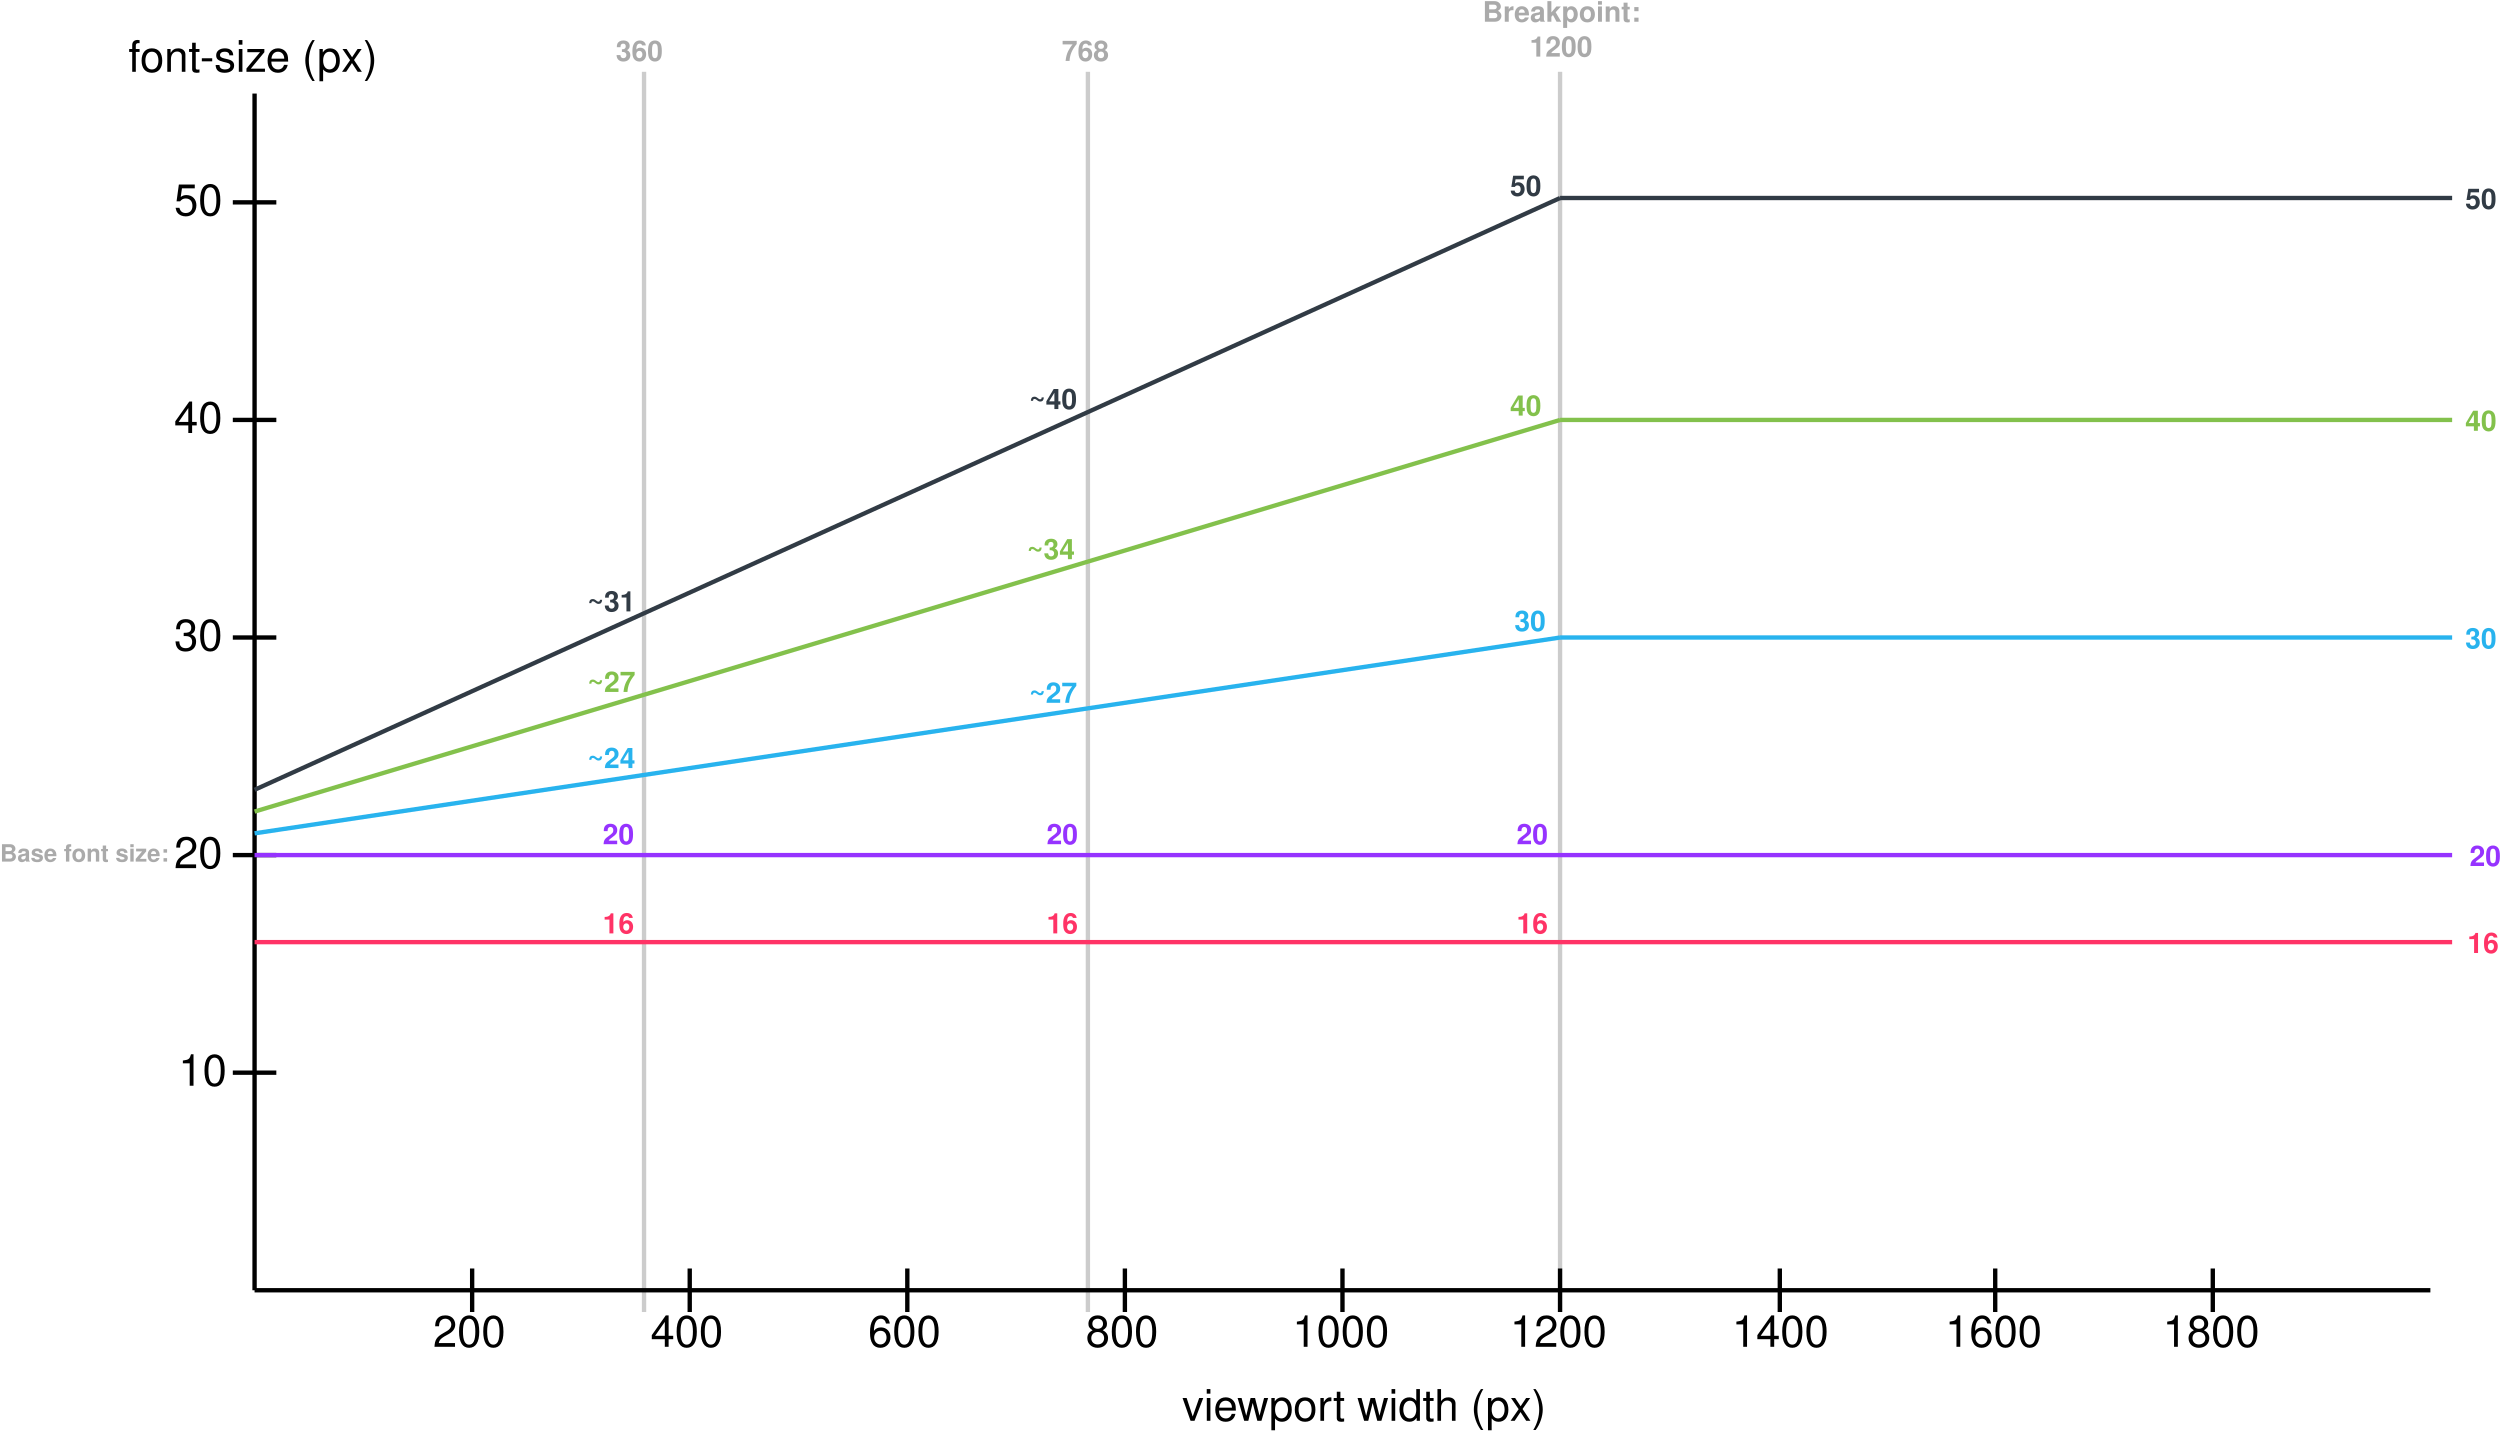
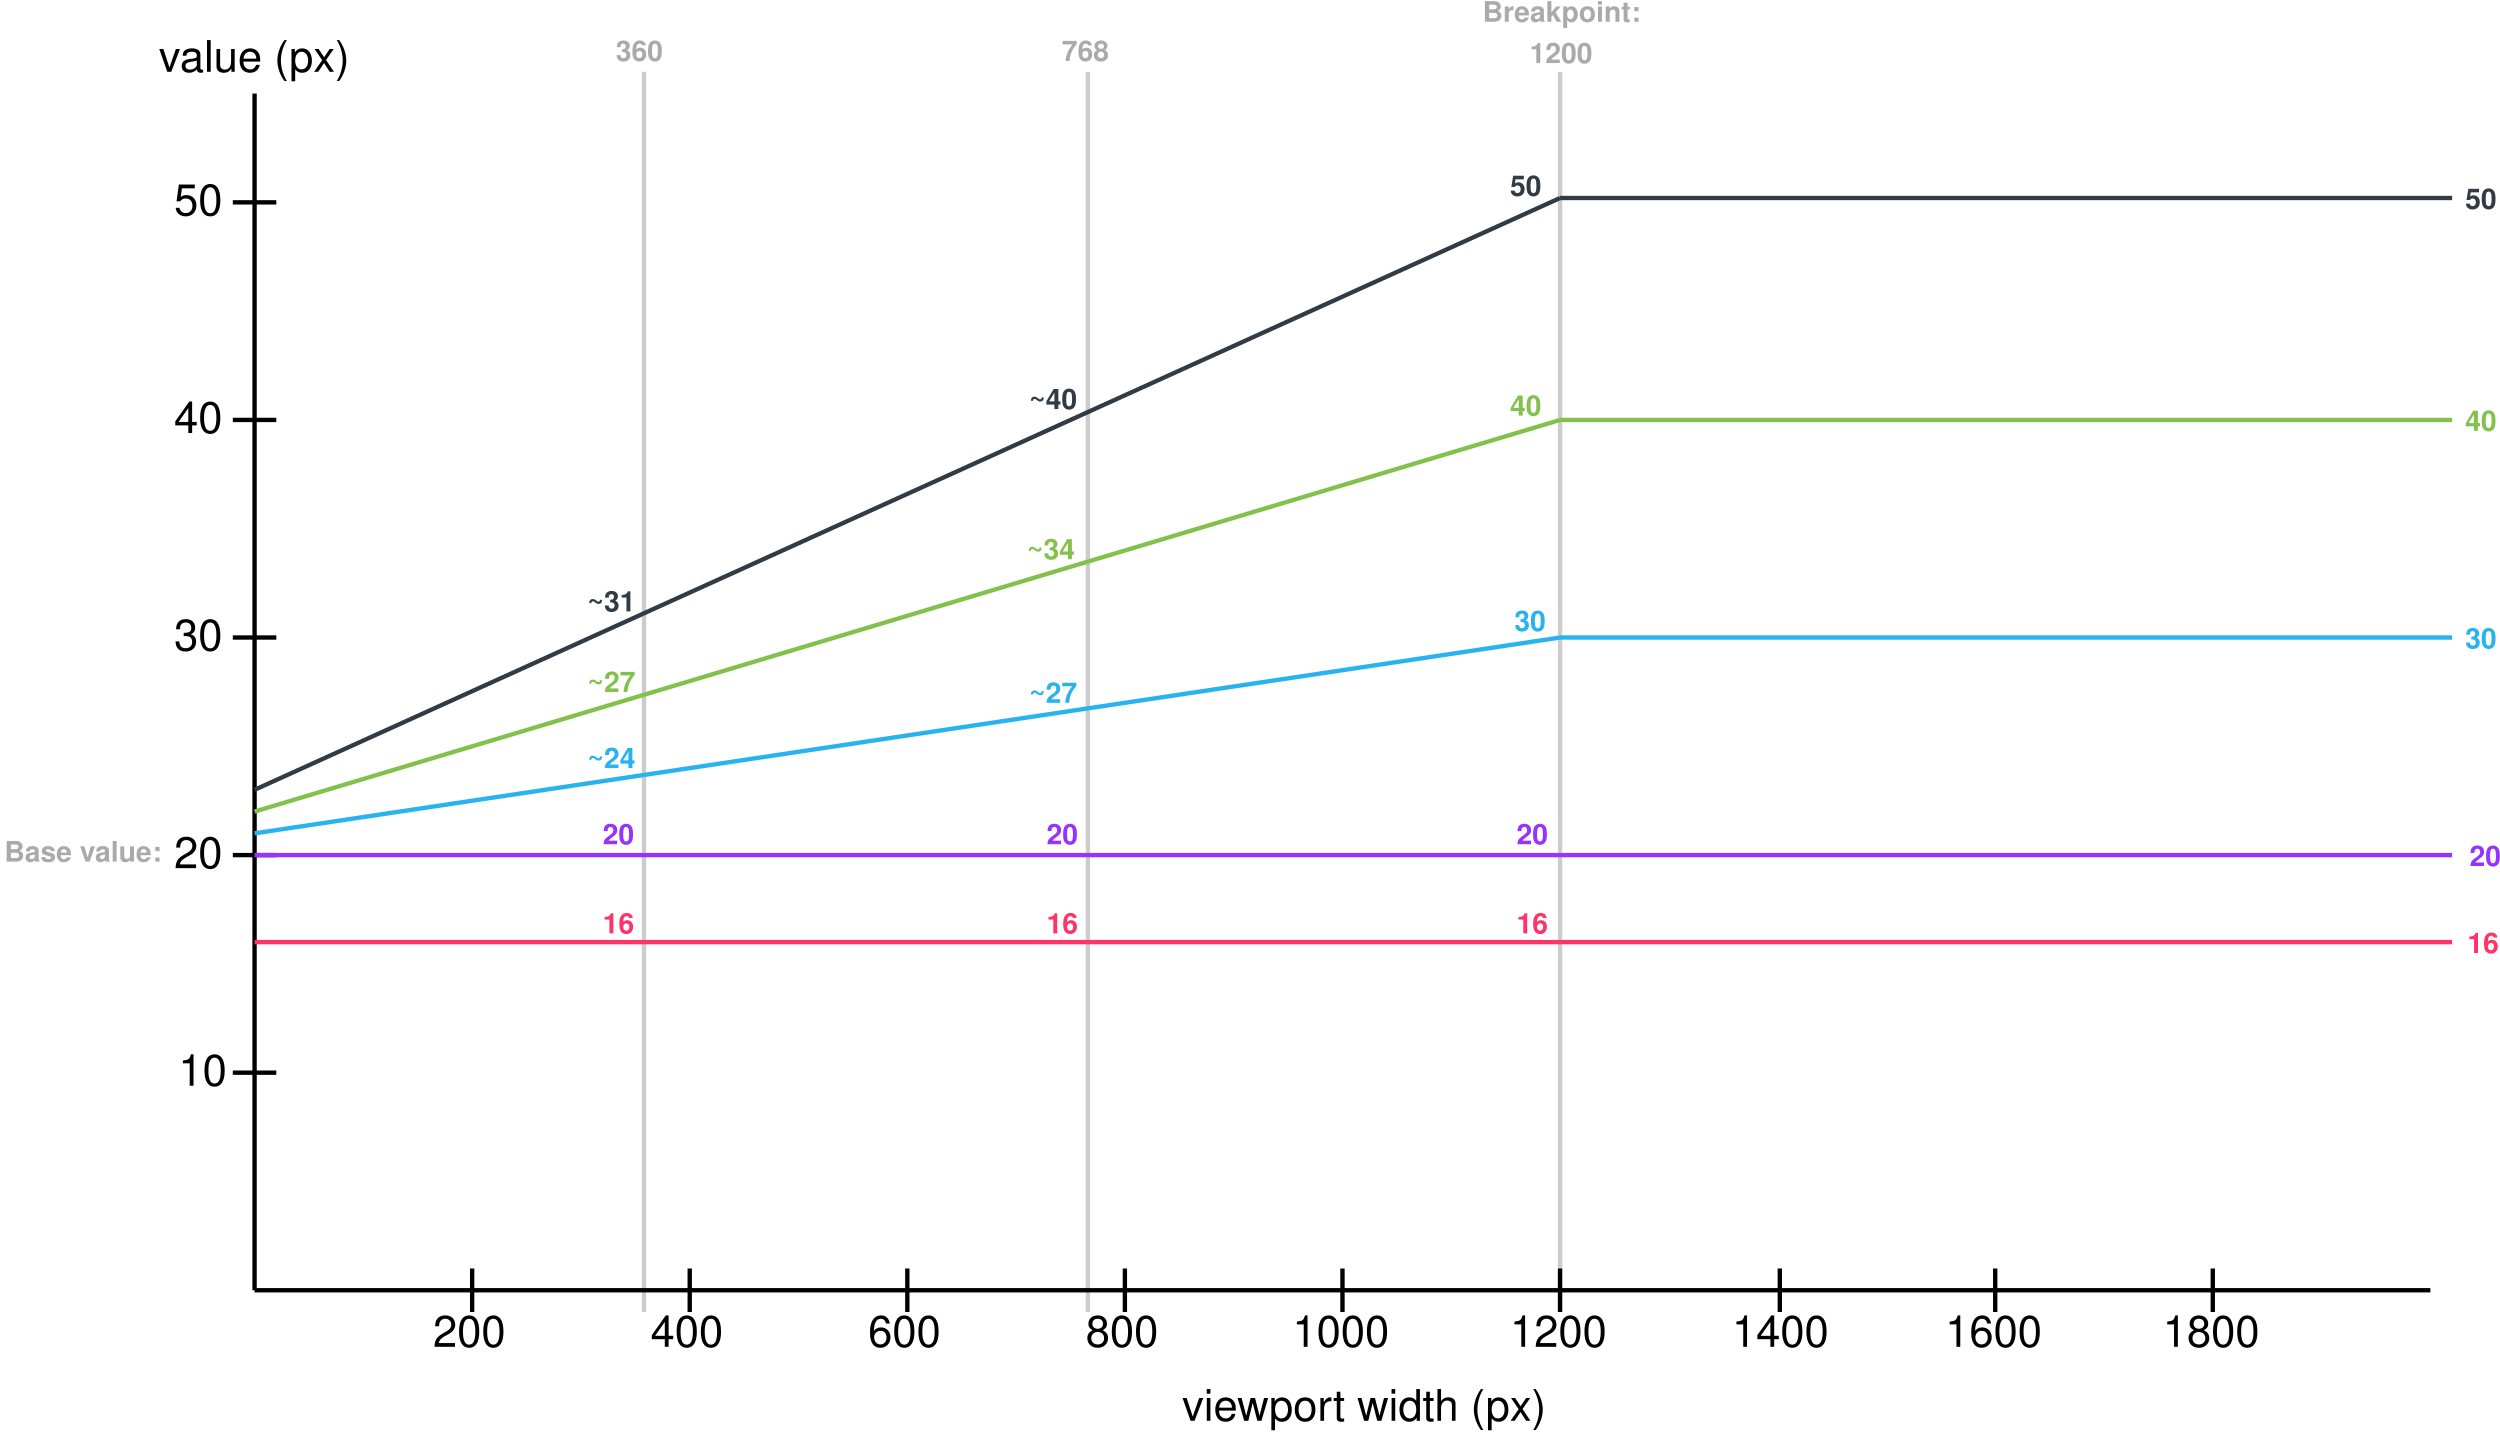
- <svg xmlns="http://www.w3.org/2000/svg" viewBox="0 0 1149 658">
-   <g fill="none" fill-rule="evenodd">
-     <path d="M717 33v570" stroke="#CCC" stroke-width="2" fill="#000" fill-rule="nonzero" />
-     <text fill="#AAA" font-family="Helvetica-Bold, Helvetica" font-size="13" font-weight="bold" transform="translate(0 -3)">
-       <tspan x="681.4" y="13">Breakpoint:</tspan>
-       <tspan x="703" y="29">1200</tspan>
-     </text>
-     <path d="M296 33v570" stroke="#CCC" stroke-width="2" fill="#000" fill-rule="nonzero" />
-     <text fill="#AAA" font-family="Helvetica-Bold, Helvetica" font-size="13" font-weight="bold" transform="translate(0 -3)">
-       <tspan x="283" y="31">360</tspan>
-     </text>
-     <path d="M500 33v570" stroke="#CCC" stroke-width="2" fill="#000" fill-rule="nonzero" />
-     <text fill="#AAA" font-family="Helvetica-Bold, Helvetica" font-size="13" font-weight="bold" transform="translate(0 -3)">
-       <tspan x="488" y="31">768</tspan>
-     </text>
-     <path d="M117 43v550" stroke="#000" stroke-width="2" fill="#000" fill-rule="nonzero" />
-     <path d="M117 593h1000" stroke="#000" stroke-width="2" fill="#000" fill-rule="nonzero" />
-     <text fill="#000" font-family="Helvetica" font-size="20" transform="translate(0 -3)">
-       <tspan x="59" y="36">font-size (px)</tspan>
-     </text>
-     <text fill="#000" font-family="Helvetica" font-size="20" transform="translate(0 -3)">
-       <tspan x="543.3" y="656">viewport width (px)</tspan>
-     </text>
-     <path d="M107 493h20" stroke="#000" stroke-width="2" fill="#000" fill-rule="nonzero" />
-     <text fill="#000" font-family="Helvetica" font-size="20" transform="translate(0 -3)">
-       <tspan x="82" y="502">10</tspan>
-     </text>
-     <path d="M107 393h20" stroke="#000" stroke-width="2" fill="#000" fill-rule="nonzero" />
-     <text font-family="Helvetica" font-size="20" fill="#000" transform="translate(0 -3)">
-       <tspan x="80" y="402">20</tspan>
-     </text>
-     <path d="M107 293h20" stroke="#000" stroke-width="2" fill="#000" fill-rule="nonzero" />
-     <text fill="#000" font-family="Helvetica" font-size="20" transform="translate(0 -3)">
-       <tspan x="80" y="302">30</tspan>
-     </text>
-     <path d="M107 193h20" stroke="#000" stroke-width="2" fill="#000" fill-rule="nonzero" />
-     <text fill="#000" font-family="Helvetica" font-size="20" transform="translate(0 -3)">
-       <tspan x="80" y="202">40</tspan>
-     </text>
-     <path d="M107 93h20" stroke="#000" stroke-width="2" fill="#000" fill-rule="nonzero" />
-     <text fill="#000" font-family="Helvetica" font-size="20" transform="translate(0 -3)">
-       <tspan x="80" y="102">50</tspan>
-     </text>
-     <path d="M217 583v20" stroke="#000" stroke-width="2" fill="#000" fill-rule="nonzero" />
-     <text fill="#000" font-family="Helvetica" font-size="20" transform="translate(0 -3)">
-       <tspan x="199" y="622">200</tspan>
-     </text>
-     <path d="M317 583v20" stroke="#000" stroke-width="2" fill="#000" fill-rule="nonzero" />
-     <text fill="#000" font-family="Helvetica" font-size="20" transform="translate(0 -3)">
-       <tspan x="299" y="622">400</tspan>
-     </text>
-     <path d="M417 583v20" stroke="#000" stroke-width="2" fill="#000" fill-rule="nonzero" />
-     <text fill="#000" font-family="Helvetica" font-size="20" transform="translate(0 -3)">
-       <tspan x="399" y="622">600</tspan>
-     </text>
-     <path d="M517 583v20" stroke="#000" stroke-width="2" fill="#000" fill-rule="nonzero" />
-     <text fill="#000" font-family="Helvetica" font-size="20" transform="translate(0 -3)">
-       <tspan x="499" y="622">800</tspan>
-     </text>
-     <path d="M617 583v20" stroke="#000" stroke-width="2" fill="#000" fill-rule="nonzero" />
-     <text fill="#000" font-family="Helvetica" font-size="20" transform="translate(0 -3)">
-       <tspan x="594" y="622">1000</tspan>
-     </text>
-     <path d="M717 583v20" stroke="#000" stroke-width="2" fill="#000" fill-rule="nonzero" />
-     <text fill="#000" font-family="Helvetica" font-size="20" transform="translate(0 -3)">
-       <tspan x="694" y="622">1200</tspan>
-     </text>
-     <path d="M818 583v20" stroke="#000" stroke-width="2" fill="#000" fill-rule="nonzero" />
-     <text fill="#000" font-family="Helvetica" font-size="20" transform="translate(0 -3)">
-       <tspan x="796" y="622">1400</tspan>
-     </text>
-     <path d="M917 583v20" stroke="#000" stroke-width="2" fill="#000" fill-rule="nonzero" />
-     <text fill="#000" font-family="Helvetica" font-size="20" transform="translate(0 -3)">
-       <tspan x="894" y="622">1600</tspan>
-     </text>
-     <path d="M1017 583v20" stroke="#000" stroke-width="2" fill="#000" fill-rule="nonzero" />
-     <text fill="#000" font-family="Helvetica" font-size="20" transform="translate(0 -3)">
-       <tspan x="994" y="622">1800</tspan>
-     </text>
-     <path d="M117 393h1010" stroke="#9633FF" stroke-width="2" fill="#000" fill-rule="nonzero" />
-     <text fill="#9633FF" font-family="Helvetica-Bold, Helvetica" font-size="13" font-weight="bold" transform="translate(0 -3)">
-       <tspan x="1135" y="401">20</tspan>
-     </text>
-     <text fill="#9633FF" font-family="Helvetica-Bold, Helvetica" font-size="13" font-weight="bold" transform="translate(0 -3)">
-       <tspan x="277" y="391">20</tspan>
-     </text>
-     <text fill="#9633FF" font-family="Helvetica-Bold, Helvetica" font-size="13" font-weight="bold" transform="translate(0 -3)">
-       <tspan x="481" y="391">20</tspan>
-     </text>
-     <text fill="#9633FF" font-family="Helvetica-Bold, Helvetica" font-size="13" font-weight="bold" transform="translate(0 -3)">
-       <tspan x="697" y="391">20</tspan>
-     </text>
-     <path d="M117 433h1010" stroke="#F36" stroke-width="2" fill="#000" fill-rule="nonzero" />
-     <text fill="#F36" font-family="Helvetica-Bold, Helvetica" font-size="13" font-weight="bold" transform="translate(0 -3)">
-       <tspan x="1134" y="441">16</tspan>
-     </text>
-     <text fill="#AAA" font-family="Helvetica-Bold, Helvetica" font-size="11" font-weight="bold" transform="translate(0 -3)">
-       <tspan x="0" y="399">Base font size:</tspan>
-     </text>
-     <text fill="#F36" font-family="Helvetica-Bold, Helvetica" font-size="13" font-weight="bold" transform="translate(0 -3)">
-       <tspan x="277" y="432">16</tspan>
-     </text>
-     <text fill="#F36" font-family="Helvetica-Bold, Helvetica" font-size="13" font-weight="bold" transform="translate(0 -3)">
-       <tspan x="481" y="432">16</tspan>
-     </text>
-     <text fill="#F36" font-family="Helvetica-Bold, Helvetica" font-size="13" font-weight="bold" transform="translate(0 -3)">
-       <tspan x="697" y="432">16</tspan>
-     </text>
-     <text fill="#83C14C" font-family="Helvetica-Bold, Helvetica" font-size="13" font-weight="bold" transform="translate(0 -3)">
-       <tspan x="270" y="321">~27</tspan>
-     </text>
-     <text fill="#83C14C" font-family="Helvetica-Bold, Helvetica" font-size="13" font-weight="bold" transform="translate(0 -3)">
-       <tspan x="472" y="260">~34</tspan>
-     </text>
-     <text fill="#83C14C" font-family="Helvetica-Bold, Helvetica" font-size="13" font-weight="bold" transform="translate(0 -3)">
-       <tspan x="694" y="194">40</tspan>
-     </text>
-     <text fill="#28B3EE" font-family="Helvetica-Bold, Helvetica" font-size="13" font-weight="bold" transform="translate(0 -3)">
-       <tspan x="270" y="356">~24</tspan>
-     </text>
-     <text fill="#28B3EE" font-family="Helvetica-Bold, Helvetica" font-size="13" font-weight="bold" transform="translate(0 -3)">
-       <tspan x="473" y="326">~27</tspan>
-     </text>
-     <text fill="#28B3EE" font-family="Helvetica-Bold, Helvetica" font-size="13" font-weight="bold" transform="translate(0 -3)">
-       <tspan x="696" y="293">30</tspan>
-     </text>
-     <text fill="#313B45" font-family="Helvetica-Bold, Helvetica" font-size="13" font-weight="bold" transform="translate(0 -3)">
-       <tspan x="270" y="284">~31</tspan>
-     </text>
-     <text fill="#313B45" font-family="Helvetica-Bold, Helvetica" font-size="13" font-weight="bold" transform="translate(0 -3)">
-       <tspan x="473" y="191">~40</tspan>
-     </text>
-     <text fill="#313B45" font-family="Helvetica-Bold, Helvetica" font-size="13" font-weight="bold" transform="translate(0 -3)">
-       <tspan x="694" y="93">50</tspan>
-     </text>
-     <path d="M717 293h410" stroke="#28B3EE" stroke-width="2" fill="#000" fill-rule="nonzero" />
-     <path d="M117 383l600-90" stroke="#28B3EE" stroke-width="2" fill="#000" fill-rule="nonzero" />
-     <text fill="#28B3EE" font-family="Helvetica-Bold, Helvetica" font-size="13" font-weight="bold" transform="translate(0 -3)">
-       <tspan x="1133" y="301">30</tspan>
-     </text>
-     <path d="M717 193h410" stroke="#83C14C" stroke-width="2" fill="#000" fill-rule="nonzero" />
-     <path d="M117 373l600-180" stroke="#83C14C" stroke-width="2" fill="#000" fill-rule="nonzero" />
-     <text fill="#83C14C" font-family="Helvetica-Bold, Helvetica" font-size="13" font-weight="bold" transform="translate(0 -3)">
-       <tspan x="1133" y="201">40</tspan>
-     </text>
-     <path d="M717 91h410" stroke="#313B45" stroke-width="2" fill="#000" fill-rule="nonzero" />
-     <path d="M117 363L717 91" stroke="#313B45" stroke-width="2" fill="#000" fill-rule="nonzero" />
-     <text fill="#313B45" font-family="Helvetica-Bold, Helvetica" font-size="13" font-weight="bold" transform="translate(0 -3)">
-       <tspan x="1133" y="99">50</tspan>
-     </text>
-   </g>
+ <svg xmlns="http://www.w3.org/2000/svg" viewBox="0 0 1149 662" font-size="13" font-family="Helvetica, system-ui, sans-serif" stroke-width="2">
+   <path d="M717 33v570" stroke="#CCC" />
+   <text fill="#AAA" font-weight="bold">
+     <tspan x="681.4" y="10">Breakpoint:</tspan>
+     <tspan x="703" y="29">1200</tspan>
+   </text>
+   <path d="M296 33v570" stroke="#CCC" />
+   <text fill="#AAA" font-weight="bold">
+     <tspan x="283" y="28">360</tspan>
+   </text>
+   <path d="M500 33v570" stroke="#CCC" />
+   <text fill="#AAA" font-weight="bold">
+     <tspan x="488" y="28">768</tspan>
+   </text>
+   <path d="M117 43v550" stroke="#000" />
+   <path d="M117 593h1000" stroke="#000" />
+   <text font-size="20">
+     <tspan x="73" y="33">value (px)</tspan>
+   </text>
+   <text font-size="20">
+     <tspan x="543.3" y="653">viewport width (px)</tspan>
+   </text>
+   <path d="M107 493h20" stroke="#000" />
+   <text font-size="20">
+     <tspan x="82" y="499">10</tspan>
+   </text>
+   <path d="M107 393h20" stroke="#000" />
+   <text font-size="20">
+     <tspan x="80" y="399">20</tspan>
+   </text>
+   <path d="M107 293h20" stroke="#000" />
+   <text font-size="20">
+     <tspan x="80" y="299">30</tspan>
+   </text>
+   <path d="M107 193h20" stroke="#000" />
+   <text font-size="20">
+     <tspan x="80" y="199">40</tspan>
+   </text>
+   <path d="M107 93h20" stroke="#000" />
+   <text font-size="20">
+     <tspan x="80" y="99">50</tspan>
+   </text>
+   <path d="M217 583v20" stroke="#000" />
+   <text font-size="20" transform="translate(0 -3)">
+     <tspan x="199" y="622">200</tspan>
+   </text>
+   <path d="M317 583v20" stroke="#000" />
+   <text font-size="20" transform="translate(0 -3)">
+     <tspan x="299" y="622">400</tspan>
+   </text>
+   <path d="M417 583v20" stroke="#000" />
+   <text font-size="20" transform="translate(0 -3)">
+     <tspan x="399" y="622">600</tspan>
+   </text>
+   <path d="M517 583v20" stroke="#000" />
+   <text font-size="20" transform="translate(0 -3)">
+     <tspan x="499" y="622">800</tspan>
+   </text>
+   <path d="M617 583v20" stroke="#000" />
+   <text font-size="20" transform="translate(0 -3)">
+     <tspan x="594" y="622">1000</tspan>
+   </text>
+   <path d="M717 583v20" stroke="#000" />
+   <text font-size="20" transform="translate(0 -3)">
+     <tspan x="694" y="622">1200</tspan>
+   </text>
+   <path d="M818 583v20" stroke="#000" />
+   <text font-size="20" transform="translate(0 -3)">
+     <tspan x="796" y="622">1400</tspan>
+   </text>
+   <path d="M917 583v20" stroke="#000" />
+   <text font-size="20" transform="translate(0 -3)">
+     <tspan x="894" y="622">1600</tspan>
+   </text>
+   <path d="M1017 583v20" stroke="#000" />
+   <text font-size="20" transform="translate(0 -3)">
+     <tspan x="994" y="622">1800</tspan>
+   </text>
+   <path d="M117 393h1010" stroke="#9633FF" />
+   <text fill="#9633FF" font-weight="bold" transform="translate(0 -3)">
+     <tspan x="1135" y="401">20</tspan>
+   </text>
+   <text fill="#9633FF" font-weight="bold" transform="translate(0 -3)">
+     <tspan x="277" y="391">20</tspan>
+   </text>
+   <text fill="#9633FF" font-weight="bold" transform="translate(0 -3)">
+     <tspan x="481" y="391">20</tspan>
+   </text>
+   <text fill="#9633FF" font-weight="bold">
+     <tspan x="697" y="388">20</tspan>
+   </text>
+   <path d="M117 433h1010" stroke="#F36" />
+   <text fill="#F36" font-weight="bold">
+     <tspan x="1134" y="438">16</tspan>
+   </text>
+   <text fill="#AAA" font-weight="bold">
+     <tspan x="2" y="396">Base value:</tspan>
+   </text>
+   <text fill="#F36" font-weight="bold" transform="translate(0 -3)">
+     <tspan x="277" y="432">16</tspan>
+   </text>
+   <text fill="#F36" font-weight="bold" transform="translate(0 -3)">
+     <tspan x="481" y="432">16</tspan>
+   </text>
+   <text fill="#F36" font-weight="bold" transform="translate(0 -3)">
+     <tspan x="697" y="432">16</tspan>
+   </text>
+   <text fill="#83C14C" font-weight="bold" transform="translate(0 -3)">
+     <tspan x="270" y="321">~27</tspan>
+   </text>
+   <text fill="#83C14C" font-weight="bold" transform="translate(0 -3)">
+     <tspan x="472" y="260">~34</tspan>
+   </text>
+   <text fill="#83C14C" font-weight="bold" transform="translate(0 -3)">
+     <tspan x="694" y="194">40</tspan>
+   </text>
+   <text fill="#28B3EE" font-weight="bold" transform="translate(0 -3)">
+     <tspan x="270" y="356">~24</tspan>
+   </text>
+   <text fill="#28B3EE" font-weight="bold" transform="translate(0 -3)">
+     <tspan x="473" y="326">~27</tspan>
+   </text>
+   <text fill="#28B3EE" font-weight="bold" transform="translate(0 -3)">
+     <tspan x="696" y="293">30</tspan>
+   </text>
+   <text fill="#313B45" font-weight="bold" transform="translate(0 -3)">
+     <tspan x="270" y="284">~31</tspan>
+   </text>
+   <text fill="#313B45" font-weight="bold" transform="translate(0 -3)">
+     <tspan x="473" y="191">~40</tspan>
+   </text>
+   <text fill="#313B45" font-weight="bold" transform="translate(0 -3)">
+     <tspan x="694" y="93">50</tspan>
+   </text>
+   <path d="M717 293h410" stroke="#28B3EE" />
+   <path d="M117 383l600-90" stroke="#28B3EE" />
+   <text fill="#28B3EE" font-weight="bold" transform="translate(0 -3)">
+     <tspan x="1133" y="301">30</tspan>
+   </text>
+   <path d="M717 193h410" stroke="#83C14C" />
+   <path d="M117 373l600-180" stroke="#83C14C" />
+   <text fill="#83C14C" font-weight="bold" transform="translate(0 -3)">
+     <tspan x="1133" y="201">40</tspan>
+   </text>
+   <path d="M717 91h410" stroke="#313B45" />
+   <path d="M117 363L717 91" stroke="#313B45" />
+   <text fill="#313B45" font-weight="bold" transform="translate(0 -3)">
+     <tspan x="1133" y="99">50</tspan>
+   </text>
</svg>
